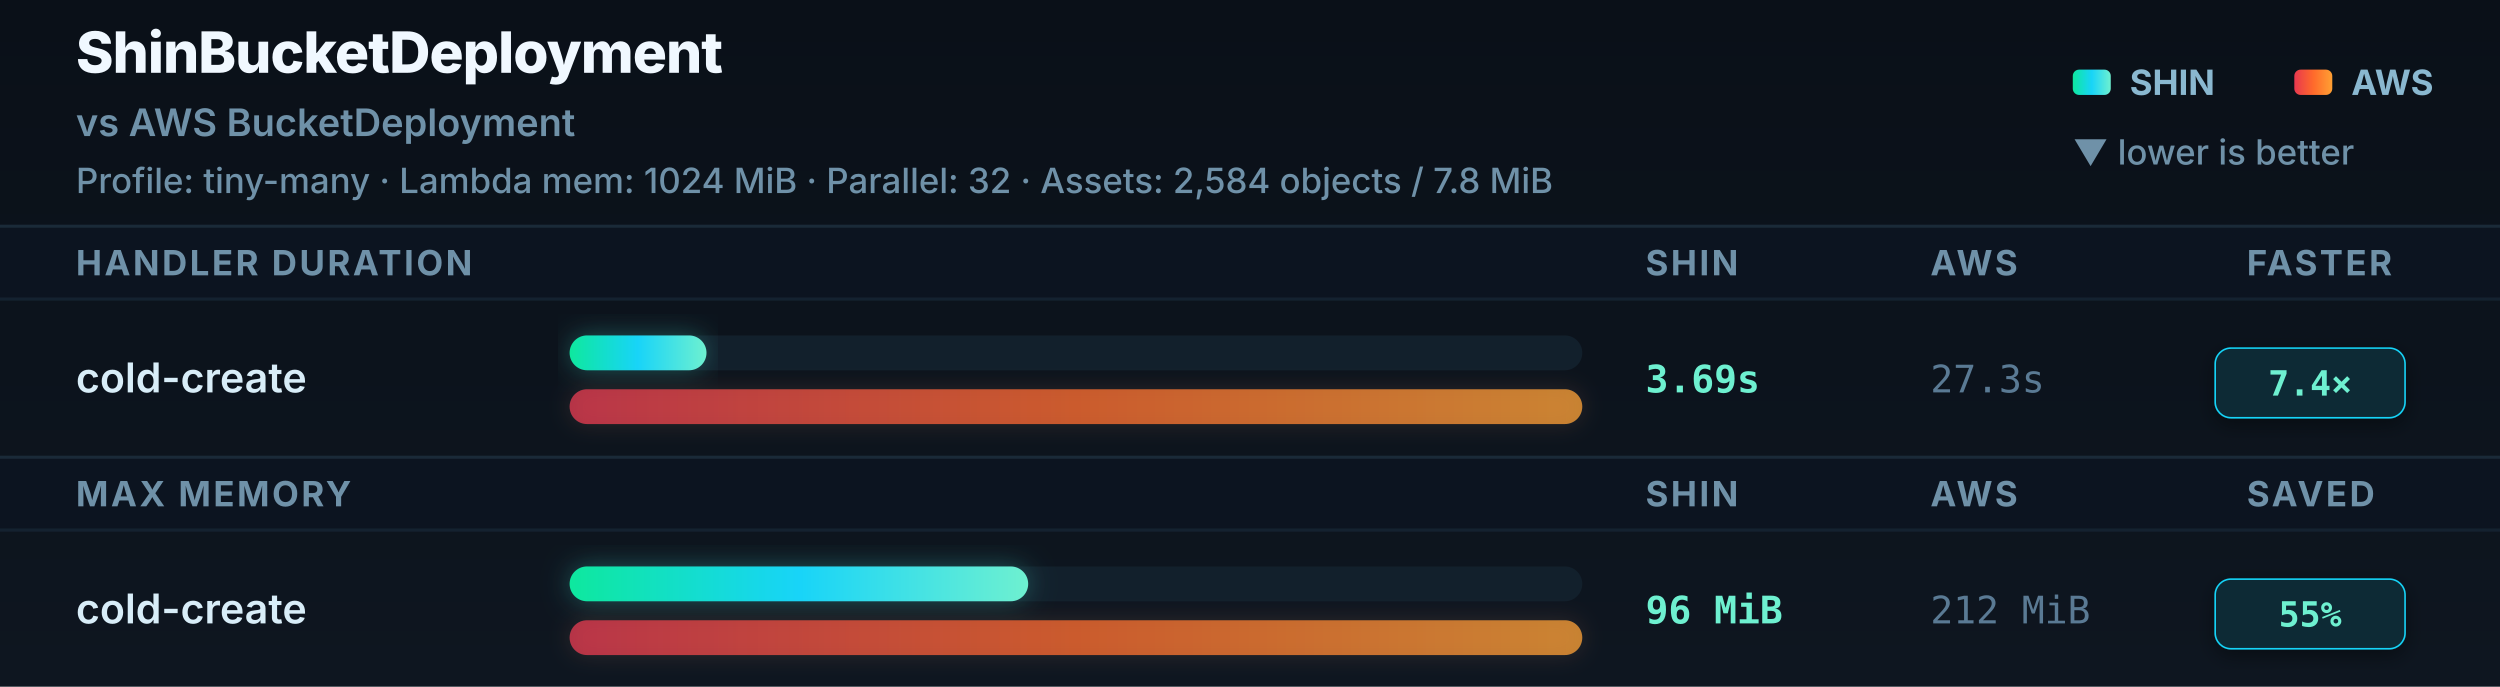
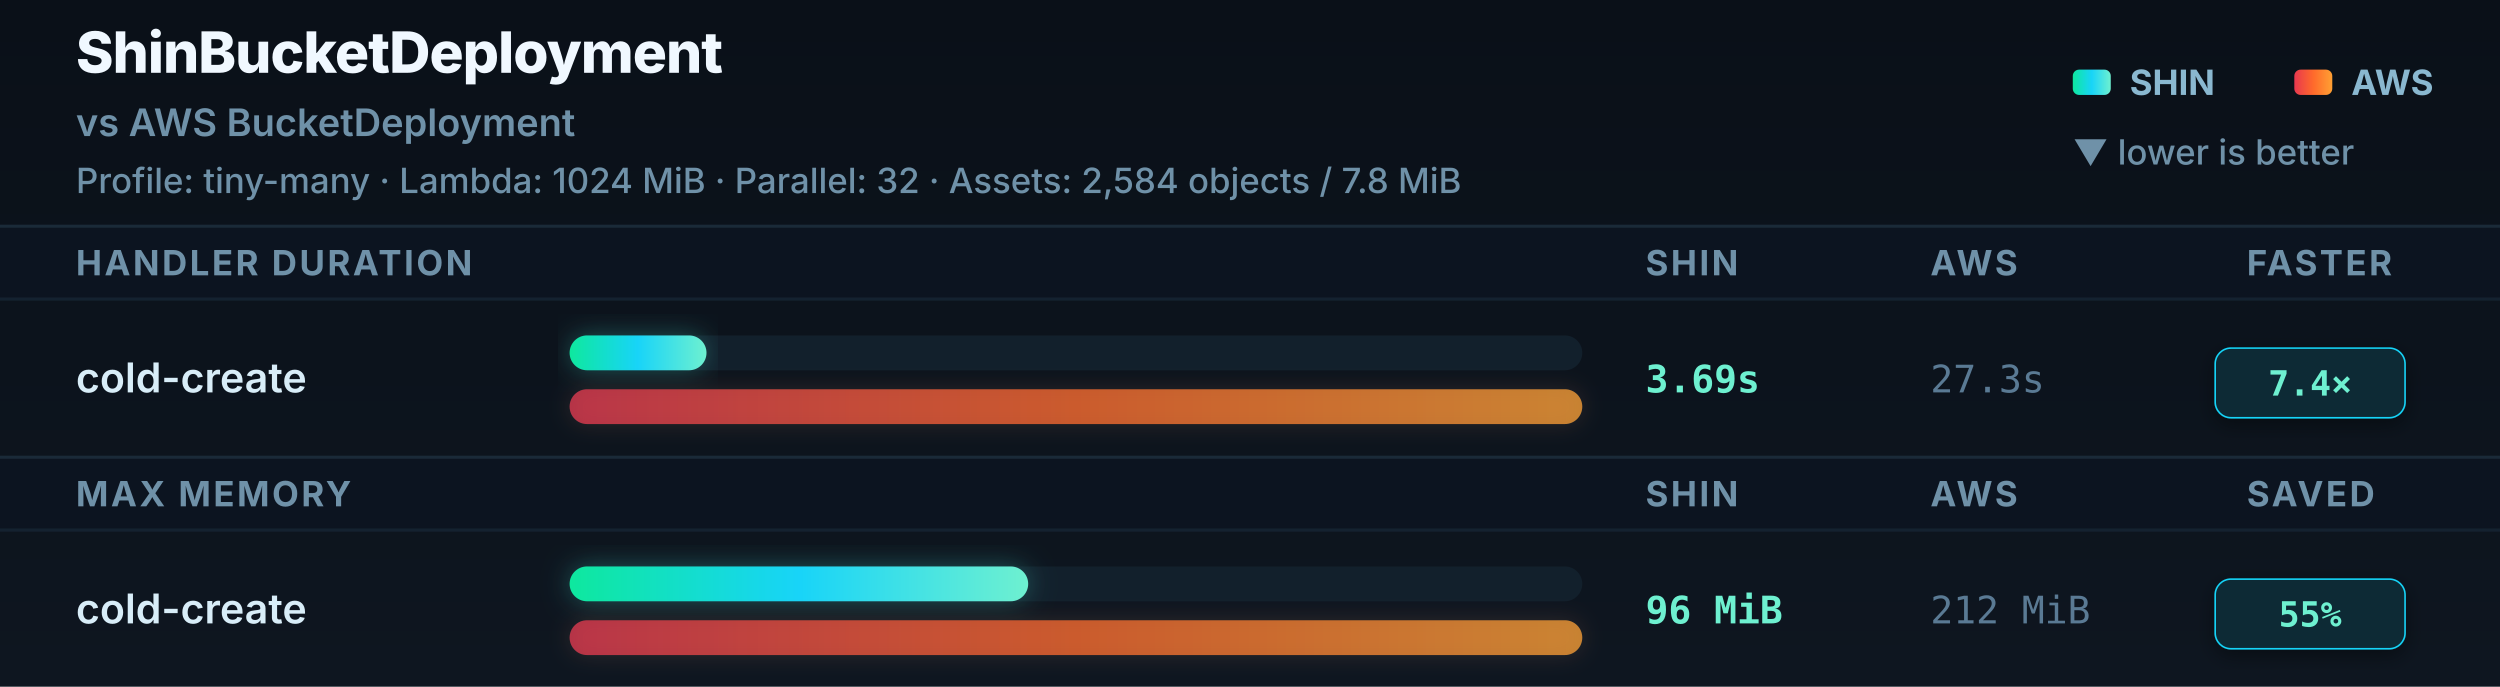
<svg xmlns="http://www.w3.org/2000/svg" width="790" height="217" viewBox="0 0 790 217" role="img" aria-labelledby="title desc">
  <defs>
    <linearGradient id="shin" x1="0" y1="0" x2="1" y2="0">
      <stop offset="0" stop-color="#0ee89e" />
      <stop offset="0.5" stop-color="#18d4f8" />
      <stop offset="1" stop-color="#6ef0d0" />
    </linearGradient>
    <linearGradient id="aws" x1="0" y1="0" x2="1" y2="0">
      <stop offset="0" stop-color="#e8384f" />
      <stop offset="0.5" stop-color="#ff6a2b" />
      <stop offset="1" stop-color="#ffa033" />
    </linearGradient>
    <linearGradient id="bgGrad" x1="0" y1="0" x2="0" y2="1">
      <stop offset="0" stop-color="#0a1018" />
      <stop offset="1" stop-color="#0e1620" />
    </linearGradient>
    <filter id="gS" x="-8%" y="-60%" width="116%" height="220%">
      <feGaussianBlur in="SourceGraphic" stdDeviation="4" />
      <feColorMatrix type="matrix" values="0 0 0 0 0.06 0 0 0 0 0.85 0 0 0 0 0.7 0 0 0 0.6 0" />
    </filter>
    <filter id="gA" x="-8%" y="-60%" width="116%" height="220%">
      <feGaussianBlur in="SourceGraphic" stdDeviation="3.5" />
      <feColorMatrix type="matrix" values="0 0 0 0 0.95 0 0 0 0 0.35 0 0 0 0 0.15 0 0 0 0.4 0" />
    </filter>
    <filter id="badgeShadow" x="-20%" y="-30%" width="140%" height="160%">
      <feDropShadow dx="0" dy="2" stdDeviation="3" flood-color="#000" flood-opacity="0.4" />
    </filter>
  </defs>
  <rect width="790" height="217" fill="url(#bgGrad)" />
  <text x="24" y="23" font-family="Inter, -apple-system, sans-serif" font-size="18" font-weight="800" fill="#f0f8ff" letter-spacing="-0.3">ShinBucketDeployment</text>
  <text x="24" y="43" font-family="Inter, -apple-system, sans-serif" font-size="12" font-weight="600" fill="#6f91a8">vs AWS BucketDeployment</text>
-   <text x="24" y="61" font-family="Inter, -apple-system, sans-serif" font-size="11" font-weight="500" fill="#6f91a8">Profile: tiny-many · Lambda mem: 1024 MiB · Parallel: 32 · Assets: 2,584 objects / 7.8 MiB</text>
+   <text x="24" y="61" font-family="Inter, -apple-system, sans-serif" font-size="11" font-weight="500" fill="#6f91a8">Profile: tiny-many · Lambda: 1024 MiB · Parallel: 32 · Assets: 2,584 objects / 7.8 MiB</text>
  <rect x="655" y="22" width="12" height="8" rx="2" fill="url(#shin)" />
  <text x="673" y="30" font-family="Inter, -apple-system, sans-serif" font-size="11" font-weight="700" fill="#8ab8d0">SHIN</text>
  <rect x="725" y="22" width="12" height="8" rx="2" fill="url(#aws)" />
  <text x="743" y="30" font-family="Inter, -apple-system, sans-serif" font-size="11" font-weight="700" fill="#8ab8d0">AWS</text>
  <text x="655" y="52" font-family="Inter, -apple-system, sans-serif" font-size="11" font-weight="500" fill="#6f91a8">▼ lower is better</text>
  <rect x="0" y="71" width="790" height="1" fill="#1a2a38" />
  <rect y="72" width="790" height="22" fill="#0c1420" />
  <text x="24" y="87" font-family="Inter, -apple-system, sans-serif" font-size="11" font-weight="700" fill="#6f91a8" letter-spacing="0.8">HANDLER DURATION</text>
  <text x="520" y="87" font-family="Inter, -apple-system, sans-serif" font-size="11" font-weight="700" fill="#6f91a8" letter-spacing="0.8">SHIN</text>
  <text x="610" y="87" font-family="Inter, -apple-system, sans-serif" font-size="11" font-weight="700" fill="#6f91a8" letter-spacing="0.8">AWS</text>
  <text x="710" y="87" font-family="Inter, -apple-system, sans-serif" font-size="11" font-weight="700" fill="#6f91a8" letter-spacing="0.8">FASTER</text>
  <rect x="0" y="94" width="790" height="1" fill="#142230" />
  <text x="24" y="124" font-family="Inter, -apple-system, sans-serif" font-size="13" font-weight="600" fill="#d8edf8">cold-create</text>
  <rect x="180" y="106" width="320" height="11" rx="5.5" fill="#12202c" />
  <rect x="180" y="106" width="43.253" height="11" rx="5.5" fill="url(#shin)" filter="url(#gS)" opacity="0.5" />
  <rect x="180" y="106" width="43.253" height="11" rx="5.5" fill="url(#shin)" />
  <rect x="180" y="123" width="320" height="11" rx="5.5" fill="#12202c" />
  <rect x="180" y="123" width="320" height="11" rx="5.5" fill="url(#aws)" filter="url(#gA)" opacity="0.35" />
  <rect x="180" y="123" width="320" height="11" rx="5.5" fill="url(#aws)" opacity="0.75" />
  <text x="520" y="124" font-family="JetBrains Mono, monospace" font-size="12" font-weight="700" fill="#6ef0d0">3.69s</text>
  <text x="610" y="124" font-family="JetBrains Mono, monospace" font-size="12" font-weight="400" fill="#5a7a94">27.3s</text>
  <rect x="700" y="110" width="60" height="22" rx="5" fill="#082b35" stroke="#18d4f8" stroke-width="0.5" filter="url(#badgeShadow)" />
  <text x="730" y="125" text-anchor="middle" font-family="JetBrains Mono, monospace" font-size="11" font-weight="800" fill="#6ef0d0">7.4×</text>
  <rect x="0" y="144" width="790" height="1" fill="#1a2a38" />
  <rect y="145" width="790" height="22" fill="#0c1420" />
  <text x="24" y="160" font-family="Inter, -apple-system, sans-serif" font-size="11" font-weight="700" fill="#6f91a8" letter-spacing="0.8">MAX MEMORY</text>
  <text x="520" y="160" font-family="Inter, -apple-system, sans-serif" font-size="11" font-weight="700" fill="#6f91a8" letter-spacing="0.8">SHIN</text>
  <text x="610" y="160" font-family="Inter, -apple-system, sans-serif" font-size="11" font-weight="700" fill="#6f91a8" letter-spacing="0.8">AWS</text>
  <text x="710" y="160" font-family="Inter, -apple-system, sans-serif" font-size="11" font-weight="700" fill="#6f91a8" letter-spacing="0.8">SAVED</text>
  <rect x="0" y="167" width="790" height="1" fill="#142230" />
  <text x="24" y="197" font-family="Inter, -apple-system, sans-serif" font-size="13" font-weight="600" fill="#d8edf8">cold-create</text>
  <rect x="180" y="179" width="320" height="11" rx="5.5" fill="#12202c" />
  <rect x="180" y="179" width="144.906" height="11" rx="5.5" fill="url(#shin)" filter="url(#gS)" opacity="0.5" />
  <rect x="180" y="179" width="144.906" height="11" rx="5.5" fill="url(#shin)" />
  <rect x="180" y="196" width="320" height="11" rx="5.5" fill="#12202c" />
  <rect x="180" y="196" width="320" height="11" rx="5.5" fill="url(#aws)" filter="url(#gA)" opacity="0.35" />
  <rect x="180" y="196" width="320" height="11" rx="5.5" fill="url(#aws)" opacity="0.75" />
  <text x="520" y="197" font-family="JetBrains Mono, monospace" font-size="12" font-weight="700" fill="#6ef0d0">96 MiB</text>
  <text x="610" y="197" font-family="JetBrains Mono, monospace" font-size="12" font-weight="400" fill="#5a7a94">212 MiB</text>
  <rect x="700" y="183" width="60" height="22" rx="5" fill="#082b35" stroke="#18d4f8" stroke-width="0.5" filter="url(#badgeShadow)" />
  <text x="730" y="198" text-anchor="middle" font-family="JetBrains Mono, monospace" font-size="11" font-weight="800" fill="#6ef0d0">55%</text>
</svg>
